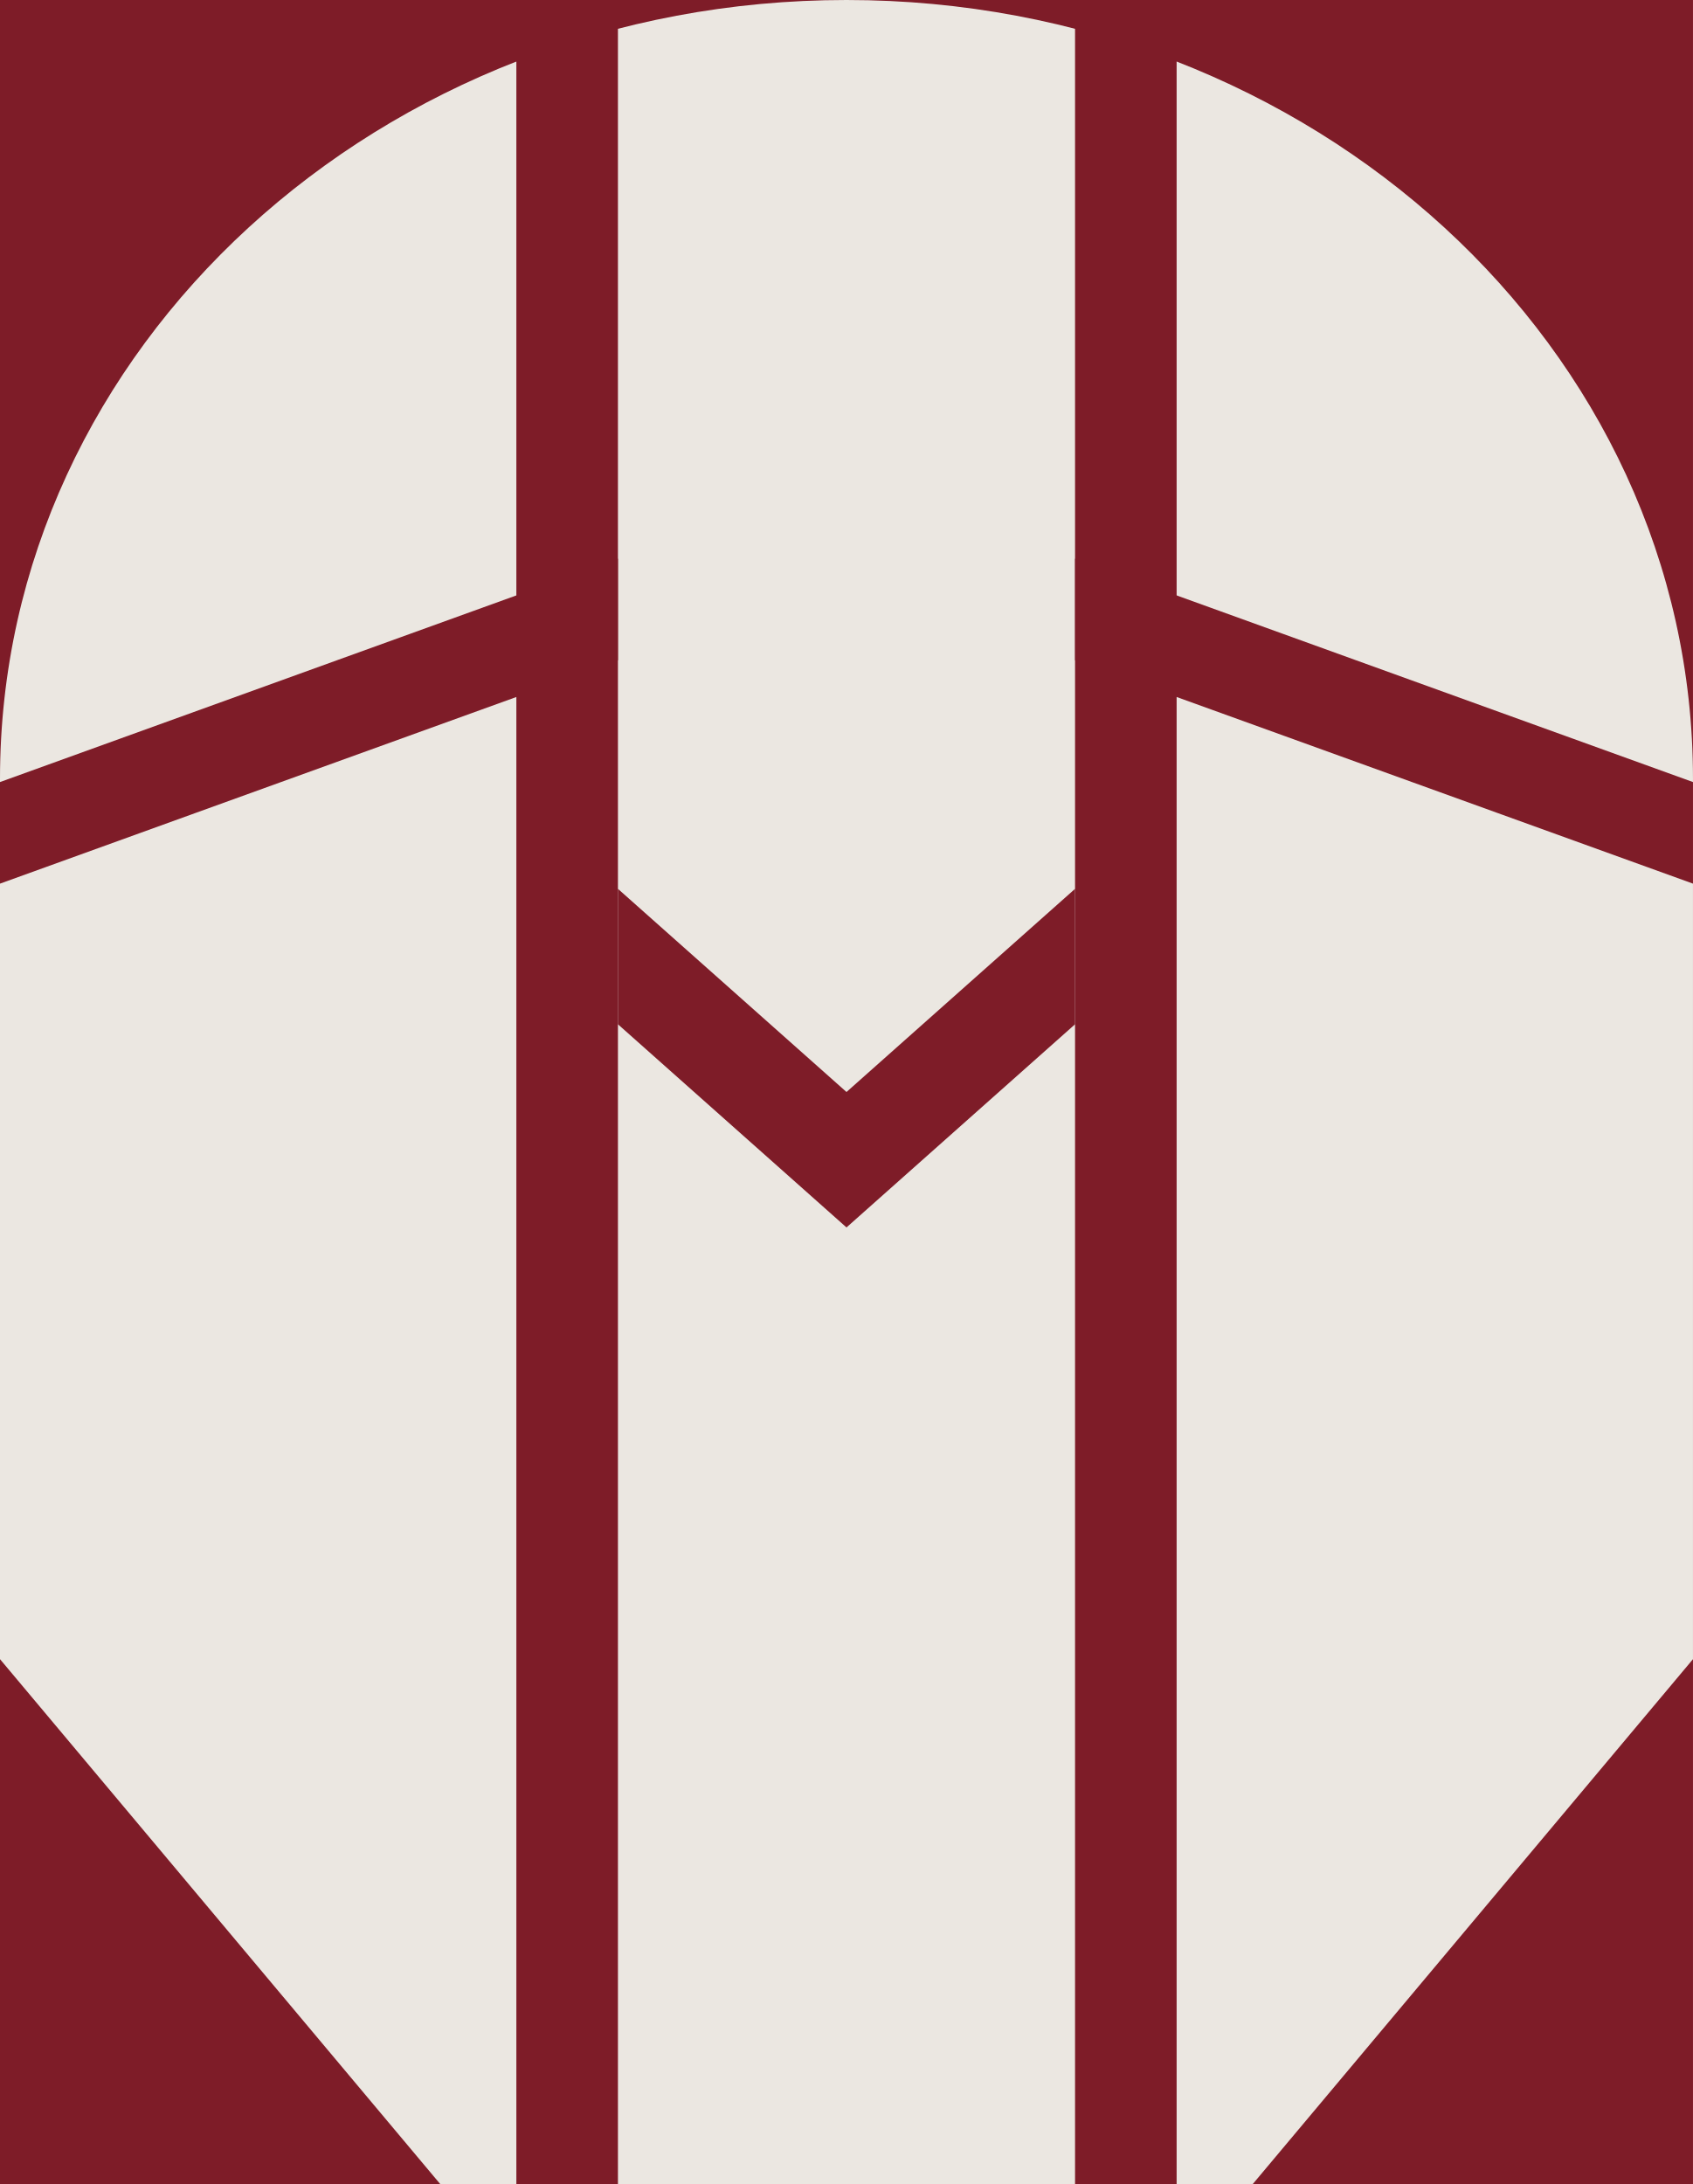
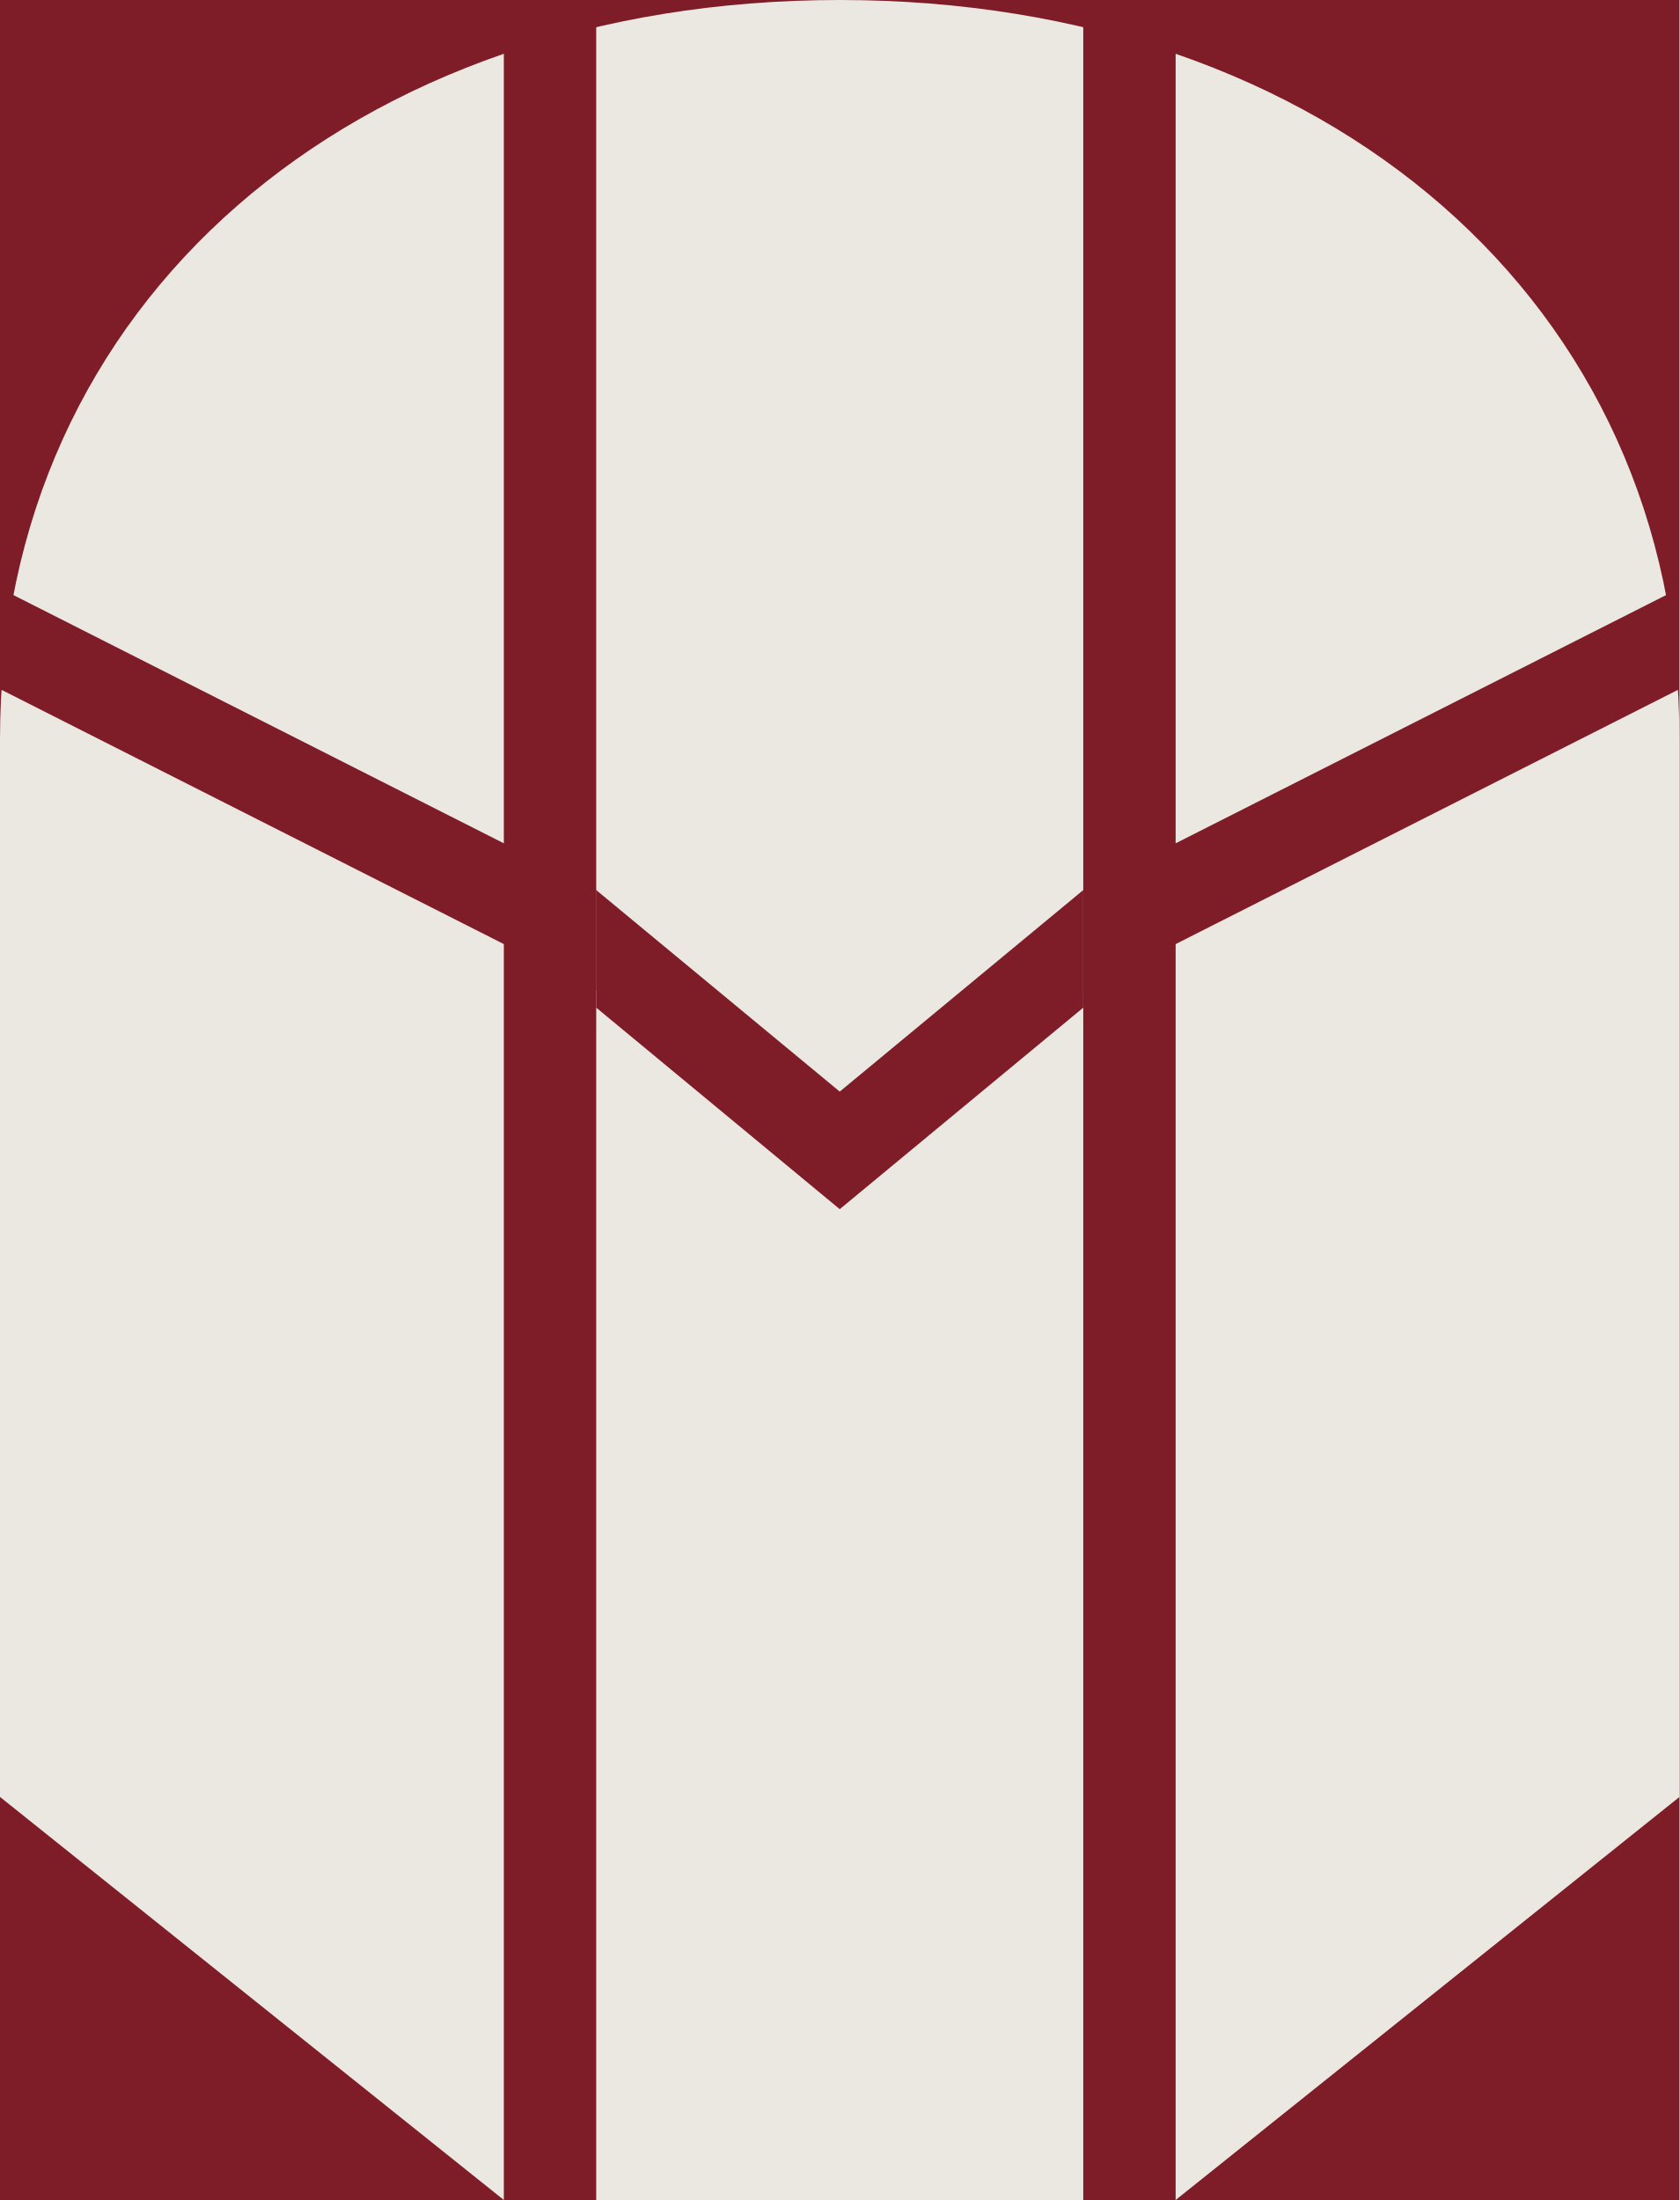
- <svg xmlns="http://www.w3.org/2000/svg" viewBox="0 0 200 258" width="200" height="258" role="img" aria-label="The Marauders, bone on oxblood">
-   <mask id="m" maskUnits="userSpaceOnUse" x="-20" y="-20" width="240" height="298">
-     <path fill="#fff" d="M0 92 C0 41 45 0 100 0 C155 0 200 41 200 92 L200 196 L148 258 L52 258 L0 196 Z" />
-     <rect x="61" y="-20" width="12" height="298" fill="#000" />
-     <rect x="127" y="-20" width="12" height="298" fill="#000" />
-     <path fill="#000" d="M73 66 L-10 96 L-10 108 L73 78 Z" />
-     <path fill="#000" d="M127 66 L210 96 L210 108 L127 78 Z" />
-     <path fill="#000" d="M73 105 L100 129 L127 105 L127 121 L100 145 L73 121 Z" />
+ <svg xmlns="http://www.w3.org/2000/svg" viewBox="0 0 200 262" width="200" height="262" role="img" aria-label="The Marauders, bone on oxblood">
+   <mask id="m" maskUnits="userSpaceOnUse" x="-20" y="-20" width="240" height="302">
+     <path fill="#fff" d="M0 88 C0 36 42 0 100 0 C158 0 200 36 200 88 L200 214 L140 262 L60 262 L0 214 Z" />
+     <rect x="60" y="-20" width="11" height="302" fill="#000" />
+     <rect x="129" y="-20" width="11" height="302" fill="#000" />
+     <path fill="#000" d="M-10 65 L71 106 L71 118 L-10 77 Z" />
+     <path fill="#000" d="M210 65 L129 106 L129 118 L210 77 Z" />
+     <path fill="#000" d="M71 106 L100 130 L129 106 L129 120 L100 144 L71 120 Z" />
  </mask>
-   <rect width="200" height="258" fill="#7E1C28" />
-   <rect x="-20" y="-20" width="240" height="298" fill="#EBE7E1" mask="url(#m)" />
+   <rect width="200" height="262" fill="#7E1C28" />
+   <rect x="-20" y="-20" width="240" height="302" fill="#EBE7E1" mask="url(#m)" />
</svg>
